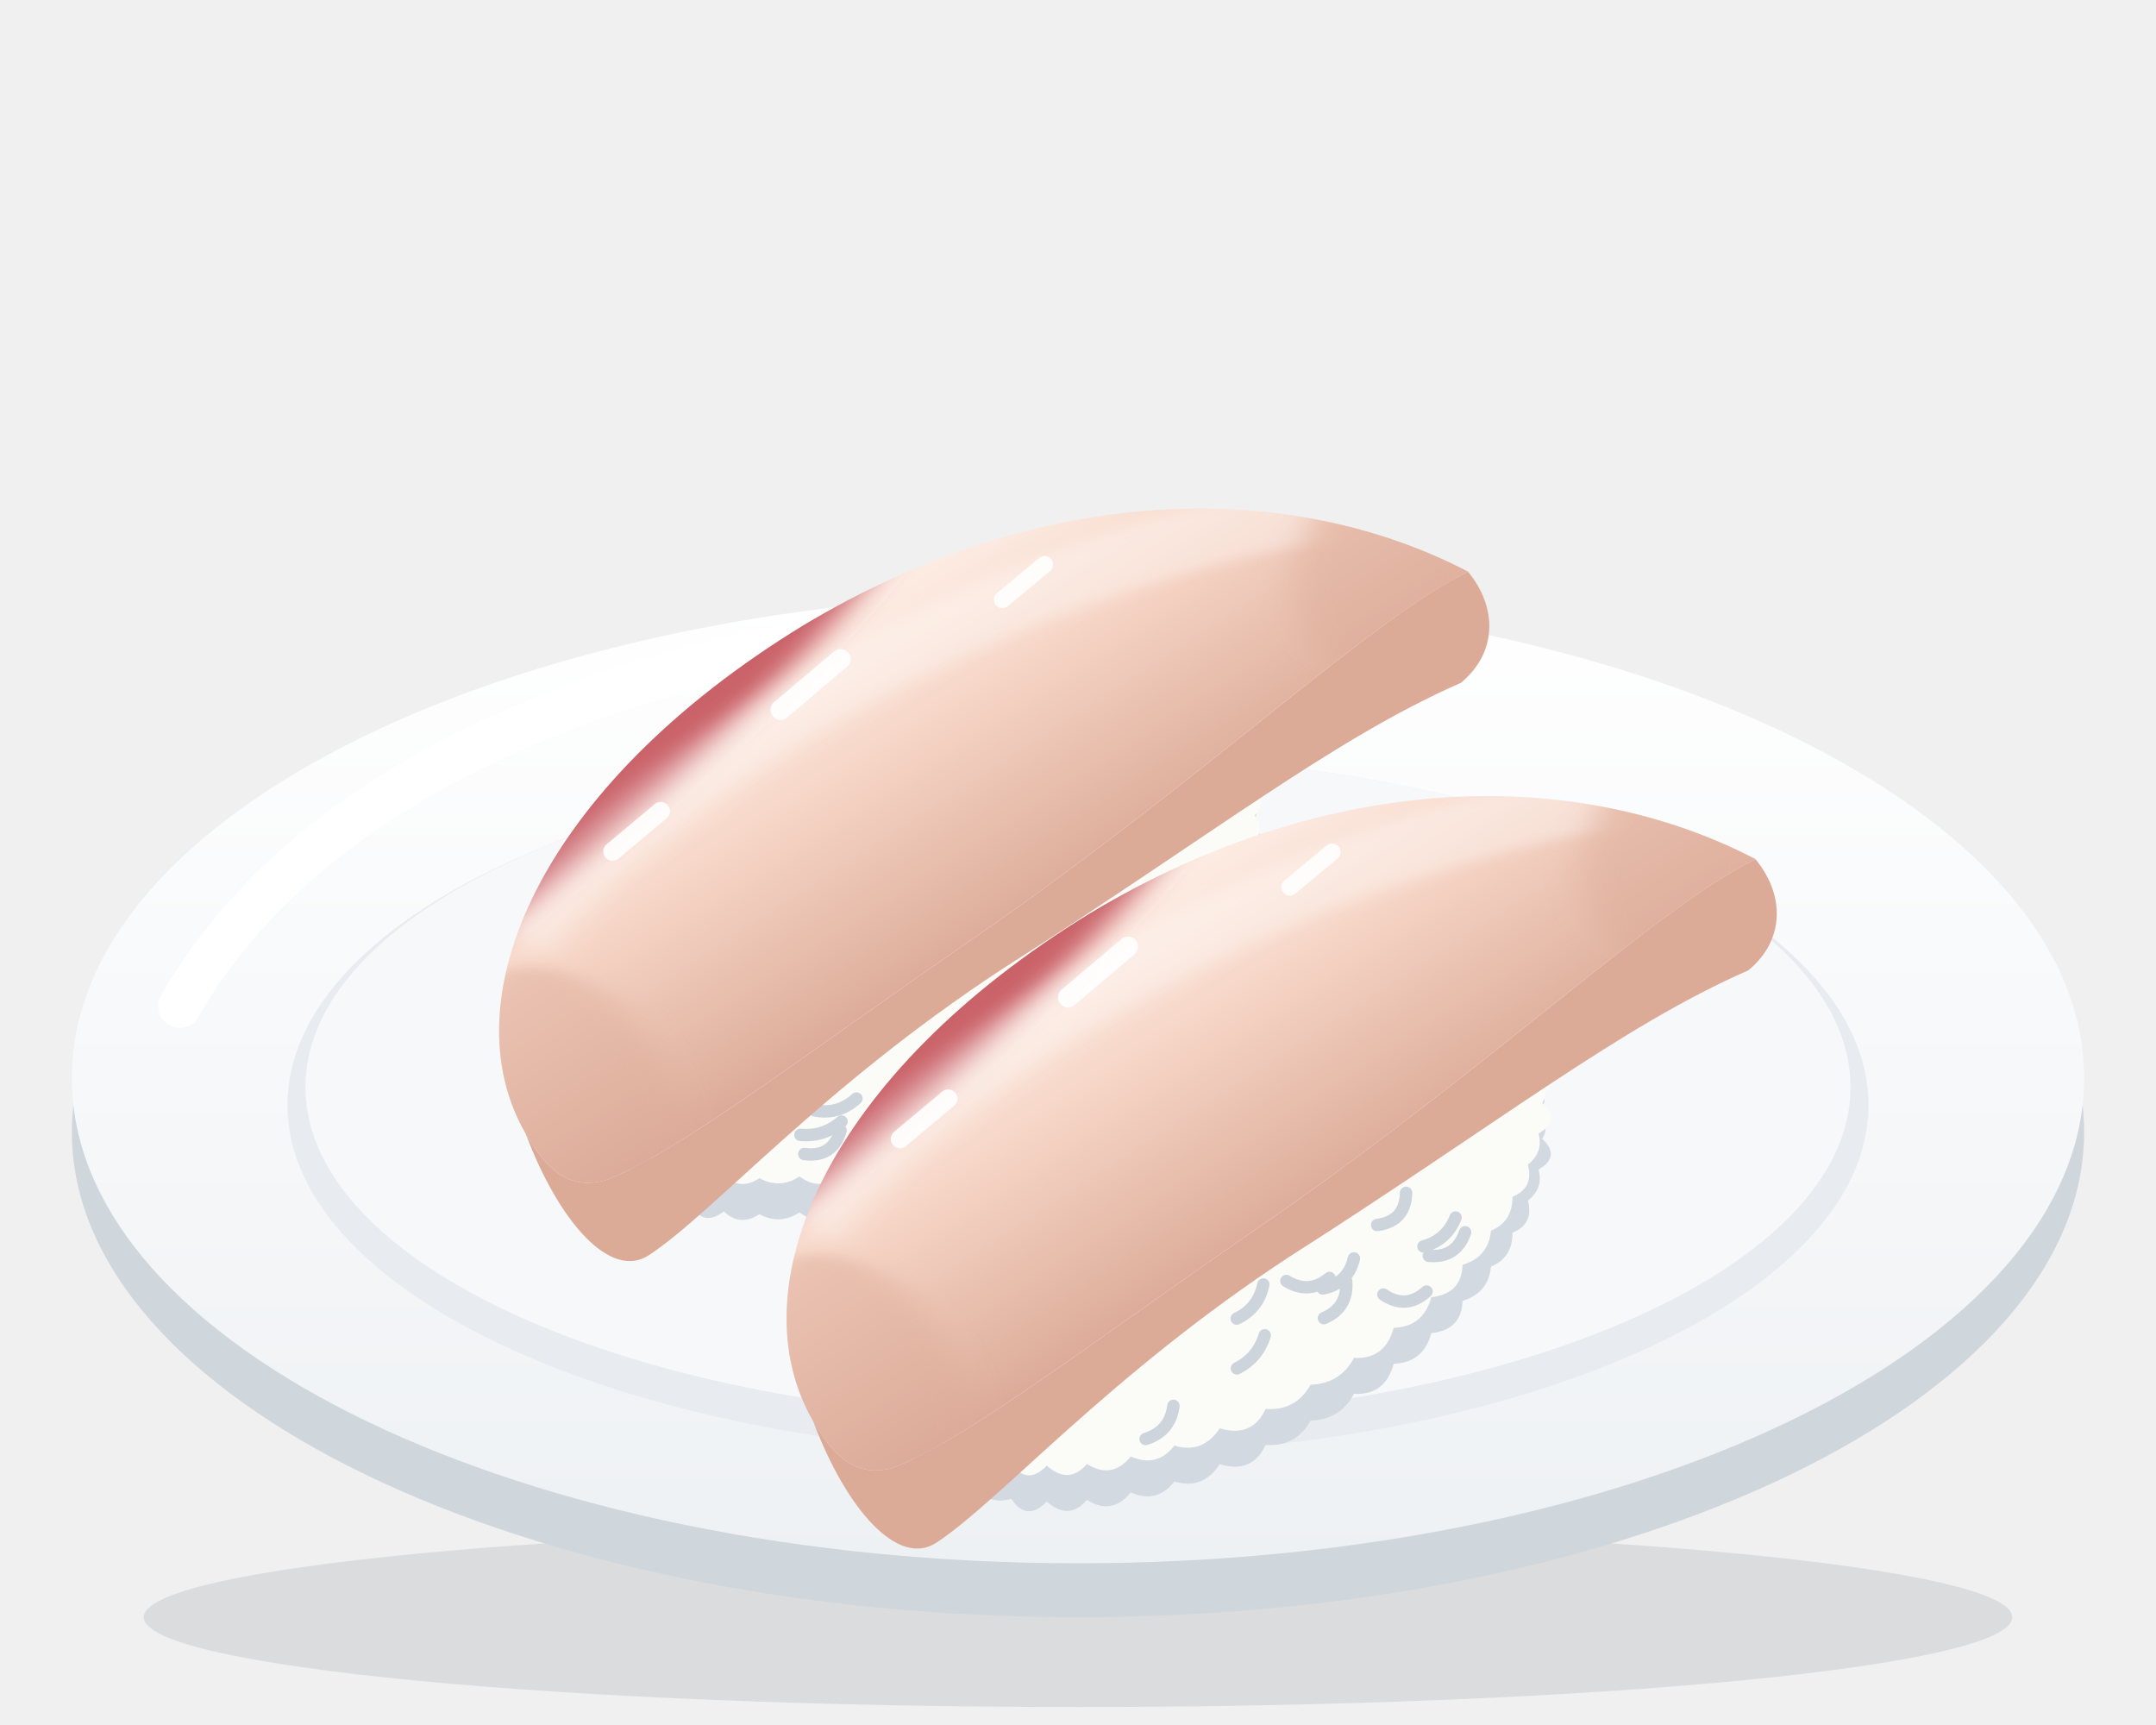
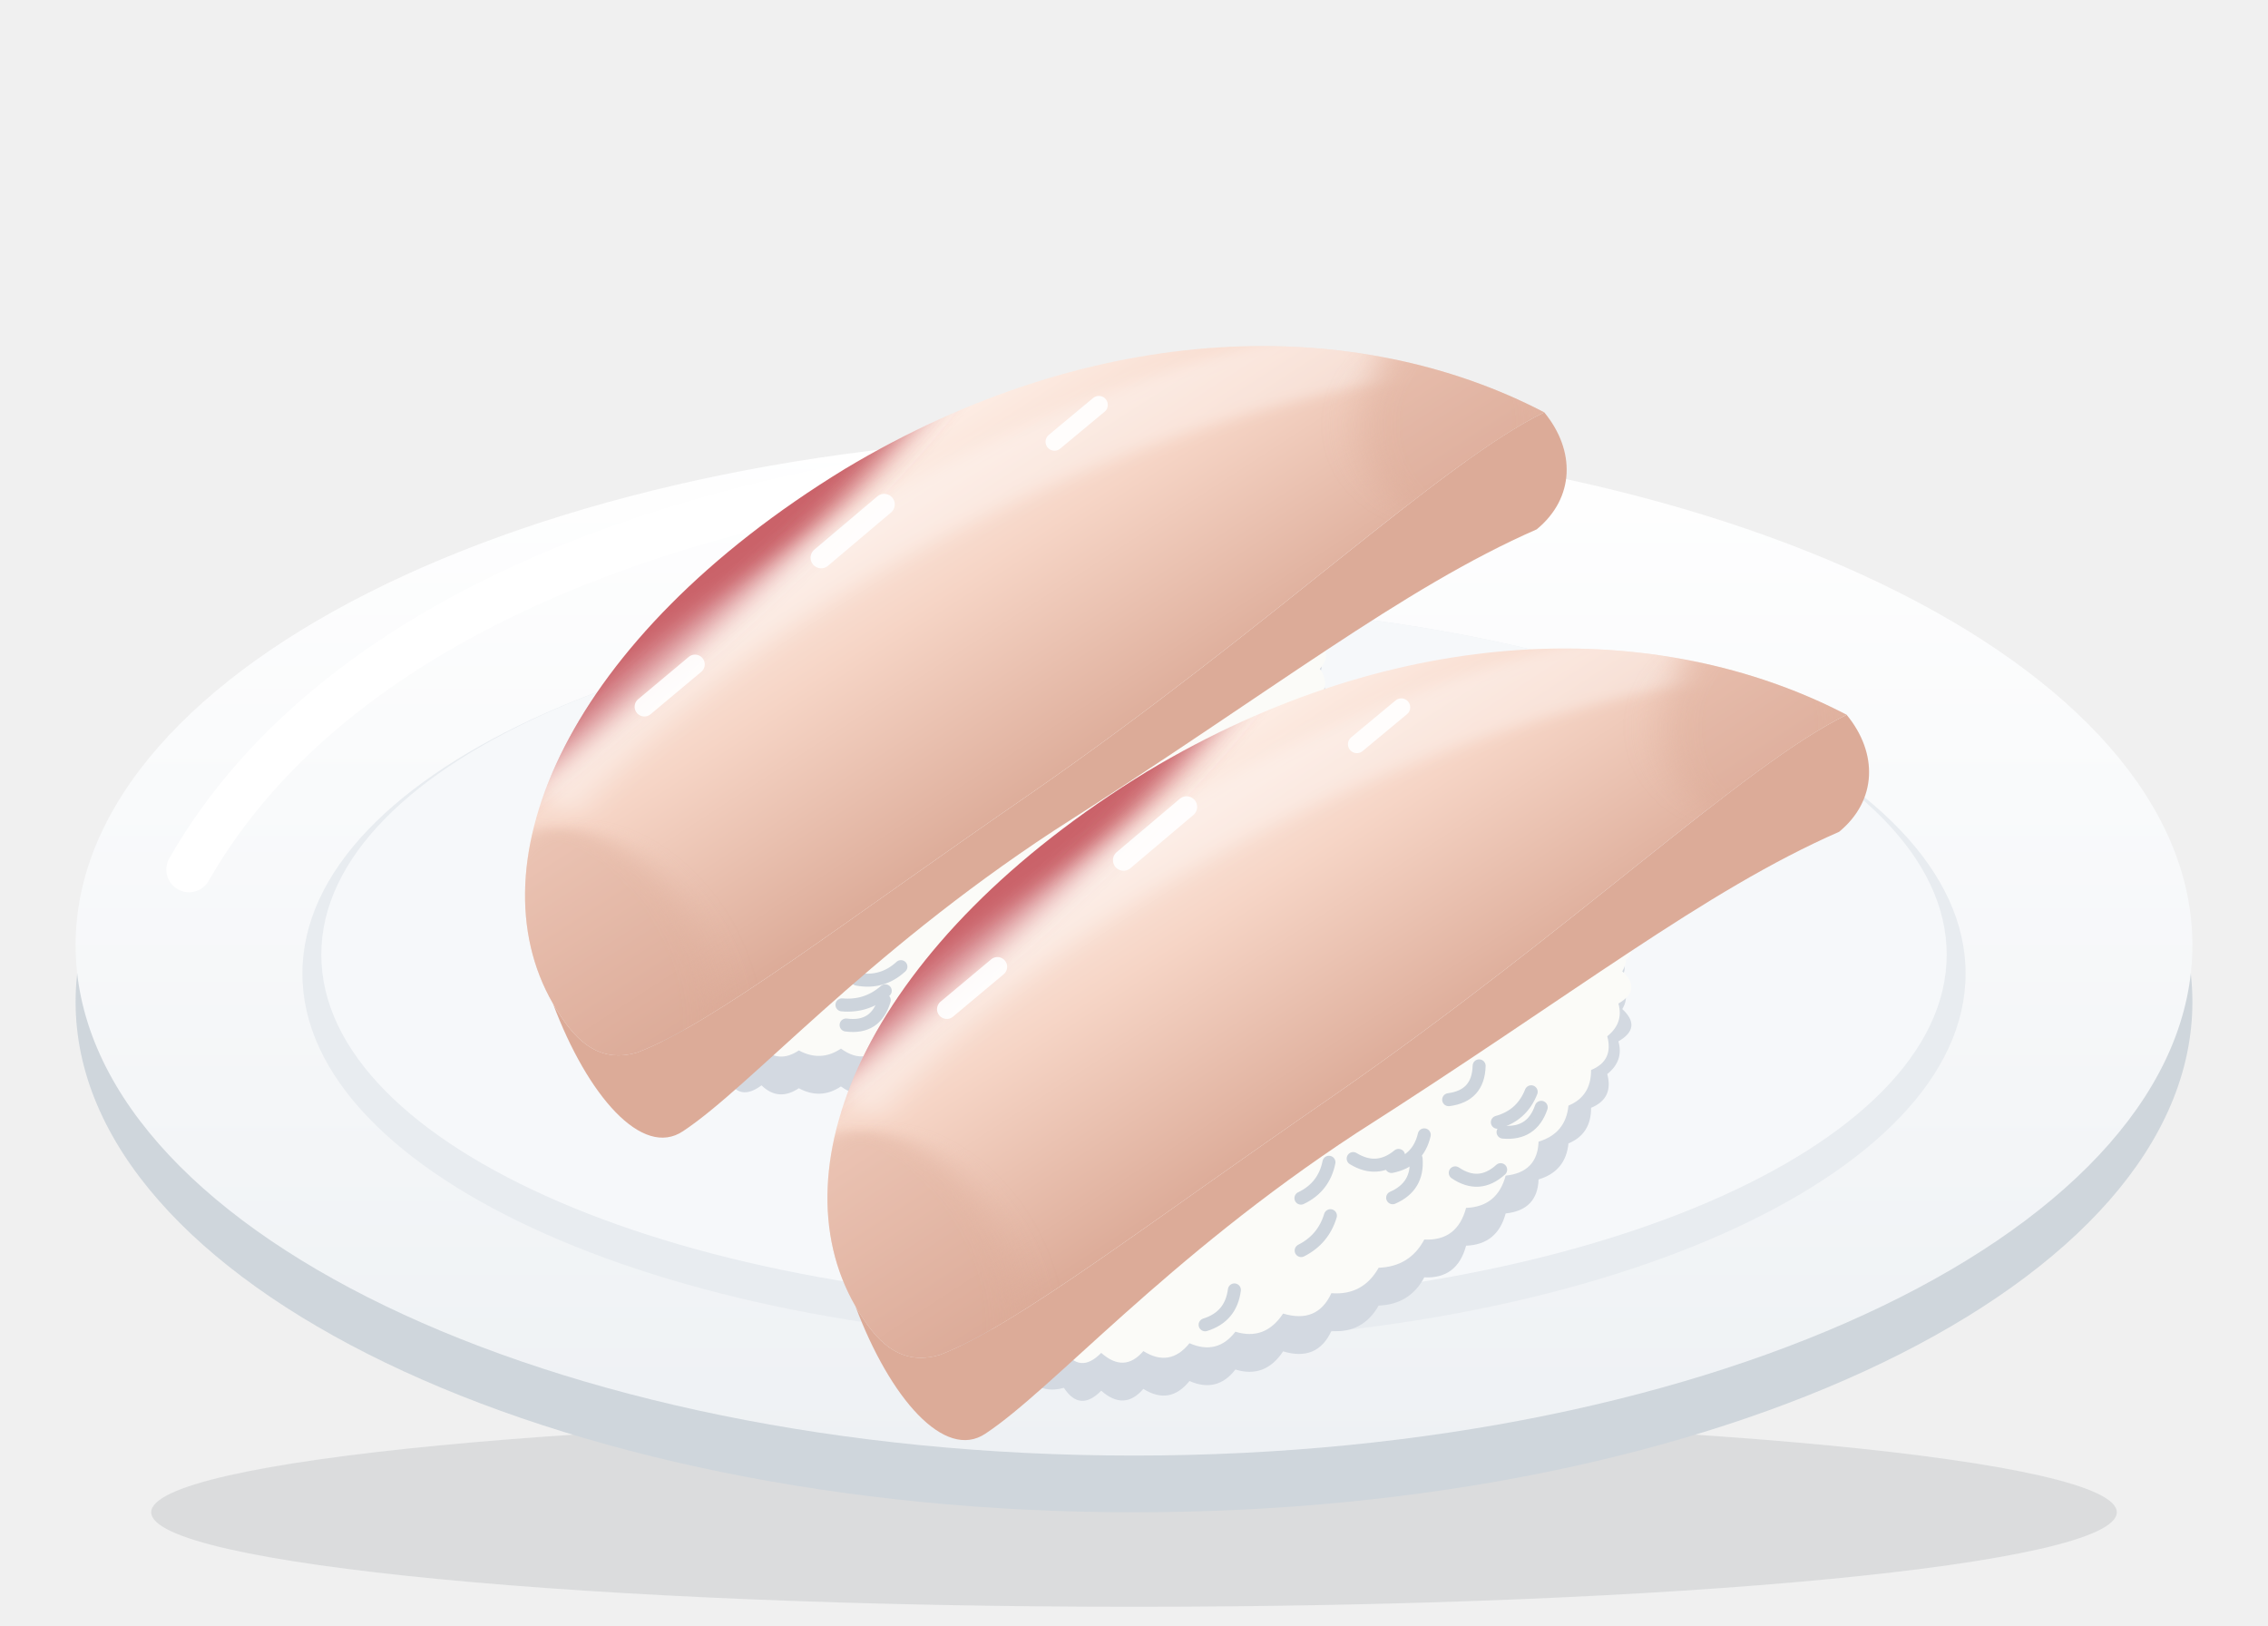
- <svg xmlns="http://www.w3.org/2000/svg" viewBox="0 0 120 96">
+ <svg xmlns="http://www.w3.org/2000/svg" viewBox="0 10 120 86">
  <defs>
    <filter id="soft" x="-20%" y="-50%" width="140%" height="200%">
      <feGaussianBlur stdDeviation="0.8" />
    </filter>
    <linearGradient id="plate" x1="0" y1="0" x2="0" y2="1">
      <stop offset="0" stop-color="#ffffff" />
      <stop offset="1" stop-color="#eef1f4" />
    </linearGradient>
    <linearGradient id="t" x1="0" y1="0" x2="0.15" y2="1">
      <stop offset="0" stop-color="#fff3ec" />
      <stop offset="0.45" stop-color="#f6d5c6" />
      <stop offset="1" stop-color="#dcab98" />
    </linearGradient>
  </defs>
  <ellipse cx="60" cy="90" rx="52" ry="5" fill="#1c2b36" opacity="0.10" />
  <ellipse cx="60" cy="63" rx="56" ry="27" fill="#cfd6dc" />
  <ellipse cx="60" cy="60" rx="56" ry="27" fill="url(#plate)" />
  <ellipse cx="60" cy="61.5" rx="44" ry="19.5" fill="#e8ecf0" />
  <ellipse cx="60" cy="60.5" rx="43" ry="18.5" fill="#f6f8fa" />
  <path d="M10 56 C18 42 38 35 60 34" fill="none" stroke="#fff" stroke-width="2.4" stroke-linecap="round" />
  <g transform="translate(52 54.5) rotate(-30) scale(0.86)">
    <path d="M23 0 Q24.1 1 22.8 1.6 Q23.3 2.8 22.1 3.2 Q22.2 4.5 20.9 4.8 Q21 6.4 19.3 6.2 Q18.9 7.6 17.4 7.5 Q16.7 9 15.1 8.7 Q14 9.8 12.4 9.7 Q11.3 11 9.6 10.5 Q8.2 11.5 6.5 11 Q5 12.6 3.3 11.4 Q1.7 12.8 0 11.5 Q-1.7 12.2 -3.3 11.4 Q-5 12.5 -6.5 11 Q-8.2 11.9 -9.6 10.5 Q-11.2 10.8 -12.4 9.7 Q-14.3 10.5 -15.1 8.7 Q-16.6 8.8 -17.4 7.5 Q-18.9 7.6 -19.3 6.2 Q-21 6.4 -20.9 4.8 Q-22 4.4 -22.1 3.2 Q-23.5 2.9 -22.8 1.6 Q-23.5 0.9 -23 0 Q-23.8 -0.9 -22.8 -1.6 Q-22.9 -2.6 -22.1 -3.2 Q-22.4 -4.7 -20.9 -4.8 Q-20.9 -6.3 -19.3 -6.2 Q-19.1 -7.8 -17.4 -7.5 Q-16.6 -8.8 -15.1 -8.7 Q-14.2 -10.2 -12.4 -9.7 Q-11.3 -11 -9.6 -10.5 Q-8.2 -11.8 -6.5 -11 Q-5 -12.1 -3.3 -11.4 Q-1.7 -12.8 -0 -11.5 Q1.7 -12.4 3.3 -11.4 Q5 -12.3 6.5 -11 Q8.2 -11.6 9.6 -10.5 Q11.2 -10.7 12.4 -9.7 Q14.2 -10.2 15.1 -8.7 Q16.6 -8.8 17.4 -7.5 Q19.1 -8 19.3 -6.2 Q20.7 -6.1 20.9 -4.8 Q22 -4.3 22.1 -3.2 Q23.1 -2.7 22.8 -1.6 Q23.7 -0.9 23 0 Z" fill="#d3d9e1" />
  </g>
  <g transform="translate(52 52.5) rotate(-30) scale(0.86)">
    <path d="M23 0 Q24.1 1 22.8 1.6 Q23.3 2.8 22.1 3.2 Q22.2 4.5 20.9 4.8 Q21 6.4 19.3 6.2 Q18.9 7.6 17.4 7.5 Q16.7 9 15.1 8.7 Q14 9.8 12.4 9.7 Q11.3 11 9.6 10.5 Q8.2 11.5 6.5 11 Q5 12.6 3.3 11.4 Q1.7 12.8 0 11.5 Q-1.7 12.2 -3.3 11.4 Q-5 12.5 -6.5 11 Q-8.2 11.9 -9.6 10.5 Q-11.2 10.8 -12.4 9.7 Q-14.3 10.5 -15.1 8.7 Q-16.6 8.8 -17.4 7.5 Q-18.9 7.6 -19.3 6.2 Q-21 6.4 -20.9 4.8 Q-22 4.4 -22.1 3.2 Q-23.5 2.9 -22.8 1.6 Q-23.5 0.9 -23 0 Q-23.8 -0.9 -22.8 -1.6 Q-22.9 -2.6 -22.1 -3.2 Q-22.4 -4.7 -20.9 -4.8 Q-20.9 -6.3 -19.3 -6.2 Q-19.1 -7.8 -17.4 -7.5 Q-16.6 -8.8 -15.1 -8.7 Q-14.2 -10.2 -12.4 -9.7 Q-11.3 -11 -9.6 -10.5 Q-8.2 -11.8 -6.5 -11 Q-5 -12.1 -3.3 -11.4 Q-1.7 -12.8 -0 -11.5 Q1.7 -12.4 3.3 -11.4 Q5 -12.3 6.5 -11 Q8.2 -11.6 9.6 -10.5 Q11.2 -10.7 12.4 -9.7 Q14.2 -10.2 15.1 -8.7 Q16.6 -8.8 17.4 -7.5 Q19.1 -8 19.3 -6.2 Q20.7 -6.1 20.9 -4.8 Q22 -4.3 22.1 -3.2 Q23.1 -2.7 22.8 -1.6 Q23.7 -0.9 23 0 Z" fill="#fbfbf8" />
  </g>
  <g transform="translate(52 50.5) rotate(-30) scale(0.86)">
    <path d="M23 0 Q24.1 1 22.8 1.6 Q23.3 2.8 22.1 3.2 Q22.2 4.5 20.9 4.8 Q21 6.4 19.3 6.2 Q18.9 7.6 17.4 7.5 Q16.7 9 15.1 8.7 Q14 9.8 12.4 9.7 Q11.3 11 9.6 10.5 Q8.2 11.5 6.5 11 Q5 12.6 3.3 11.4 Q1.7 12.8 0 11.5 Q-1.7 12.2 -3.3 11.4 Q-5 12.5 -6.5 11 Q-8.2 11.9 -9.6 10.5 Q-11.2 10.8 -12.4 9.7 Q-14.3 10.5 -15.1 8.7 Q-16.6 8.8 -17.4 7.5 Q-18.9 7.6 -19.3 6.2 Q-21 6.4 -20.9 4.8 Q-22 4.4 -22.1 3.2 Q-23.5 2.9 -22.8 1.6 Q-23.5 0.9 -23 0 Q-23.8 -0.9 -22.8 -1.6 Q-22.9 -2.6 -22.1 -3.2 Q-22.4 -4.7 -20.9 -4.8 Q-20.9 -6.3 -19.3 -6.2 Q-19.1 -7.8 -17.4 -7.5 Q-16.6 -8.8 -15.1 -8.7 Q-14.2 -10.2 -12.4 -9.7 Q-11.3 -11 -9.6 -10.5 Q-8.2 -11.8 -6.5 -11 Q-5 -12.1 -3.3 -11.4 Q-1.7 -12.8 -0 -11.5 Q1.7 -12.4 3.3 -11.4 Q5 -12.3 6.5 -11 Q8.2 -11.6 9.6 -10.5 Q11.2 -10.7 12.4 -9.7 Q14.2 -10.2 15.1 -8.7 Q16.6 -8.8 17.4 -7.5 Q19.1 -8 19.3 -6.2 Q20.7 -6.1 20.9 -4.8 Q22 -4.3 22.1 -3.2 Q23.1 -2.7 22.8 -1.6 Q23.7 -0.9 23 0 Z" fill="#fbfbf8" />
  </g>
  <g transform="translate(52 48.5) rotate(-30) scale(0.86)">
    <path d="M23 0 Q24.1 1 22.8 1.6 Q23.3 2.8 22.1 3.2 Q22.2 4.5 20.9 4.8 Q21 6.4 19.3 6.2 Q18.9 7.6 17.4 7.5 Q16.7 9 15.1 8.7 Q14 9.8 12.4 9.7 Q11.3 11 9.6 10.5 Q8.2 11.5 6.5 11 Q5 12.6 3.3 11.4 Q1.7 12.8 0 11.5 Q-1.7 12.2 -3.3 11.4 Q-5 12.5 -6.5 11 Q-8.2 11.9 -9.6 10.5 Q-11.2 10.8 -12.4 9.7 Q-14.3 10.5 -15.1 8.7 Q-16.6 8.8 -17.4 7.5 Q-18.9 7.6 -19.3 6.2 Q-21 6.4 -20.9 4.8 Q-22 4.4 -22.1 3.2 Q-23.5 2.9 -22.8 1.6 Q-23.5 0.9 -23 0 Q-23.8 -0.9 -22.8 -1.6 Q-22.9 -2.6 -22.1 -3.2 Q-22.4 -4.7 -20.9 -4.8 Q-20.9 -6.3 -19.3 -6.2 Q-19.1 -7.8 -17.4 -7.5 Q-16.6 -8.8 -15.1 -8.7 Q-14.2 -10.2 -12.4 -9.7 Q-11.3 -11 -9.6 -10.5 Q-8.2 -11.8 -6.5 -11 Q-5 -12.1 -3.3 -11.4 Q-1.7 -12.8 -0 -11.5 Q1.7 -12.4 3.3 -11.4 Q5 -12.3 6.5 -11 Q8.2 -11.6 9.6 -10.5 Q11.2 -10.7 12.4 -9.7 Q14.2 -10.2 15.1 -8.7 Q16.6 -8.8 17.4 -7.5 Q19.1 -8 19.3 -6.2 Q20.7 -6.1 20.9 -4.8 Q22 -4.3 22.1 -3.2 Q23.1 -2.7 22.8 -1.6 Q23.7 -0.9 23 0 Z" fill="#fbfbf8" />
  </g>
  <g transform="translate(52 52.5) rotate(-30) scale(0.86)">
    <path d="M8.1 6.7 q1.4 0.8 2.8 0" transform="rotate(21 8.1 6.7)" fill="none" stroke="#cdd4dc" stroke-width="0.8" stroke-linecap="round" />
    <path d="M-12.1 5.5 q1.4 0.7 2.8 0" transform="rotate(14 -12.1 5.5)" fill="none" stroke="#cdd4dc" stroke-width="0.8" stroke-linecap="round" />
    <path d="M-2.3 5.8 q1.4 1.1 2.8 0" transform="rotate(28 -2.3 5.8)" fill="none" stroke="#cdd4dc" stroke-width="0.8" stroke-linecap="round" />
    <path d="M-14.1 7.6 q1.4 1.2 2.8 0" transform="rotate(-3 -14.1 7.6)" fill="none" stroke="#cdd4dc" stroke-width="0.8" stroke-linecap="round" />
    <path d="M-10.2 9.4 q1.4 0.7 2.8 0" transform="rotate(-8 -10.2 9.4)" fill="none" stroke="#cdd4dc" stroke-width="0.8" stroke-linecap="round" />
    <path d="M1.8 7.6 q1.4 1 2.8 0" transform="rotate(-21 1.8 7.6)" fill="none" stroke="#cdd4dc" stroke-width="0.8" stroke-linecap="round" />
    <path d="M-13.7 6.4 q1.4 0.6 2.8 0" transform="rotate(12 -13.7 6.4)" fill="none" stroke="#cdd4dc" stroke-width="0.8" stroke-linecap="round" />
    <path d="M15 4.9 q1.4 0.6 2.8 0" transform="rotate(8 15 4.9)" fill="none" stroke="#cdd4dc" stroke-width="0.8" stroke-linecap="round" />
    <path d="M3.8 7.1 q1.4 0.9 2.8 0" transform="rotate(-7 3.8 7.1)" fill="none" stroke="#cdd4dc" stroke-width="0.8" stroke-linecap="round" />
    <path d="M14.6 9.5 q1.4 0.7 2.8 0" transform="rotate(14 14.6 9.5)" fill="none" stroke="#cdd4dc" stroke-width="0.8" stroke-linecap="round" />
  </g>
  <g transform="translate(52 44) rotate(-30) scale(0.86)">
    <path d="M-34 6 C-34 8.5 -33.5 10.6 -31 11.2 C-26 12 -16 10.6 -2 9.5 C16 8 30 4.5 37 5 C37.5 8 36 10.5 33 11 C24 10 14 11.5 -2 12.2 C-16 13 -26 16.5 -31 16.8 C-34 17 -35 12 -34 6 Z" fill="#dcab98" />
  </g>
  <g transform="translate(52 44) rotate(-30) scale(0.86)">
    <clipPath id="c0">
      <path d="M-34 6 C-34 -4 -22 -13 -2 -13.5 C16 -13.8 30 -6 37 5 C30 4.5 16 8 -2 9.5 C-16 10.6 -26 12 -31 11.2 C-33.5 10.6 -34 8.5 -34 6 Z" />
    </clipPath>
    <path d="M-34 6 C-34 -4 -22 -13 -2 -13.5 C16 -13.8 30 -6 37 5 C30 4.5 16 8 -2 9.5 C-16 10.6 -26 12 -31 11.2 C-33.5 10.6 -34 8.5 -34 6 Z" fill="url(#t)" />
    <g clip-path="url(#c0)">
      <path d="M-36 -16 H8 C-2 -11 -18 -8 -36 -5 Z" fill="#c4525c" opacity="0.9" filter="url(#soft)" />
      <path d="M-28 -5 C-14 -10.5 10 -10.5 30 -3.5" fill="none" stroke="#ffffff" stroke-width="4" opacity="0.35" filter="url(#soft)" />
      <path d="M-20 -7 l4 -0.7" stroke="#fff" stroke-width="1.2" stroke-linecap="round" opacity="0.9" />
      <path d="M-6 -9.5 l5 -0.9" stroke="#fff" stroke-width="1.3" stroke-linecap="round" opacity="0.9" />
      <path d="M10 -8.5 l3.5 -0.6" stroke="#fff" stroke-width="1.1" stroke-linecap="round" opacity="0.9" />
      <ellipse cx="-31" cy="6" rx="7" ry="10" fill="#dcab98" opacity="0.45" filter="url(#soft)" />
      <ellipse cx="32" cy="3" rx="6" ry="6" fill="#dcab98" opacity="0.45" filter="url(#soft)" />
    </g>
  </g>
  <g transform="translate(68 70.5) rotate(-30) scale(0.86)">
    <path d="M23 0 Q24.2 1 22.8 1.6 Q23 2.7 22.1 3.2 Q22.6 4.8 20.9 4.8 Q20.6 6 19.3 6.2 Q18.9 7.7 17.4 7.5 Q16.6 8.9 15.1 8.7 Q14.1 10.1 12.4 9.7 Q11.4 11.3 9.6 10.5 Q8.2 11.9 6.5 11 Q5 12.5 3.3 11.4 Q1.7 12.4 0 11.5 Q-1.7 12.5 -3.3 11.4 Q-5 12.6 -6.5 11 Q-8.3 11.9 -9.6 10.5 Q-11.3 11.2 -12.4 9.7 Q-14.2 10.4 -15.1 8.7 Q-16.8 9.3 -17.4 7.5 Q-19.2 8 -19.3 6.2 Q-20.5 5.9 -20.9 4.8 Q-22.4 4.7 -22.1 3.2 Q-23 2.7 -22.8 1.6 Q-24 1 -23 0 Q-24.1 -1 -22.8 -1.6 Q-23.5 -2.9 -22.1 -3.2 Q-22 -4.3 -20.9 -4.8 Q-20.8 -6.2 -19.3 -6.2 Q-19.1 -7.9 -17.4 -7.5 Q-16.9 -9.3 -15.1 -8.7 Q-14.2 -10.4 -12.4 -9.7 Q-11.3 -11.1 -9.6 -10.5 Q-8.2 -11.5 -6.5 -11 Q-5 -12 -3.3 -11.4 Q-1.7 -12 -0 -11.5 Q1.7 -12.7 3.3 -11.4 Q5 -12.4 6.5 -11 Q8.3 -12.1 9.6 -10.5 Q11.2 -10.8 12.4 -9.7 Q14 -9.9 15.1 -8.7 Q16.8 -9.3 17.4 -7.5 Q18.9 -7.6 19.3 -6.2 Q21 -6.4 20.9 -4.8 Q22.2 -4.5 22.1 -3.2 Q23.3 -2.8 22.8 -1.6 Q23.9 -1 23 0 Z" fill="#d3d9e1" />
  </g>
  <g transform="translate(68 68.5) rotate(-30) scale(0.86)">
    <path d="M23 0 Q24.2 1 22.8 1.6 Q23 2.7 22.1 3.2 Q22.6 4.8 20.9 4.8 Q20.6 6 19.3 6.2 Q18.9 7.7 17.4 7.5 Q16.6 8.9 15.1 8.7 Q14.1 10.1 12.4 9.7 Q11.4 11.3 9.6 10.5 Q8.2 11.9 6.5 11 Q5 12.5 3.3 11.4 Q1.7 12.4 0 11.5 Q-1.7 12.5 -3.3 11.4 Q-5 12.6 -6.5 11 Q-8.3 11.9 -9.6 10.5 Q-11.3 11.2 -12.4 9.7 Q-14.2 10.4 -15.1 8.7 Q-16.8 9.3 -17.4 7.5 Q-19.2 8 -19.3 6.2 Q-20.5 5.9 -20.9 4.8 Q-22.4 4.7 -22.1 3.2 Q-23 2.7 -22.8 1.6 Q-24 1 -23 0 Q-24.1 -1 -22.8 -1.6 Q-23.5 -2.9 -22.1 -3.2 Q-22 -4.3 -20.9 -4.8 Q-20.8 -6.2 -19.3 -6.2 Q-19.1 -7.9 -17.4 -7.5 Q-16.9 -9.3 -15.1 -8.7 Q-14.2 -10.4 -12.4 -9.7 Q-11.3 -11.1 -9.6 -10.5 Q-8.2 -11.5 -6.5 -11 Q-5 -12 -3.3 -11.4 Q-1.7 -12 -0 -11.5 Q1.7 -12.7 3.3 -11.4 Q5 -12.4 6.5 -11 Q8.3 -12.1 9.6 -10.5 Q11.2 -10.8 12.4 -9.7 Q14 -9.9 15.1 -8.7 Q16.8 -9.3 17.4 -7.5 Q18.9 -7.6 19.3 -6.2 Q21 -6.4 20.9 -4.8 Q22.2 -4.5 22.1 -3.2 Q23.3 -2.8 22.8 -1.6 Q23.9 -1 23 0 Z" fill="#fbfbf8" />
  </g>
  <g transform="translate(68 66.5) rotate(-30) scale(0.86)">
    <path d="M23 0 Q24.2 1 22.8 1.6 Q23 2.7 22.1 3.2 Q22.6 4.8 20.9 4.8 Q20.6 6 19.3 6.2 Q18.9 7.7 17.4 7.5 Q16.6 8.9 15.1 8.7 Q14.1 10.1 12.4 9.7 Q11.4 11.3 9.6 10.5 Q8.2 11.9 6.5 11 Q5 12.5 3.3 11.4 Q1.7 12.4 0 11.5 Q-1.7 12.5 -3.3 11.4 Q-5 12.6 -6.5 11 Q-8.3 11.9 -9.6 10.5 Q-11.3 11.2 -12.4 9.7 Q-14.2 10.4 -15.1 8.7 Q-16.8 9.3 -17.4 7.5 Q-19.2 8 -19.3 6.2 Q-20.5 5.9 -20.9 4.8 Q-22.4 4.7 -22.1 3.2 Q-23 2.7 -22.8 1.6 Q-24 1 -23 0 Q-24.1 -1 -22.8 -1.6 Q-23.5 -2.9 -22.1 -3.2 Q-22 -4.3 -20.9 -4.8 Q-20.8 -6.2 -19.3 -6.2 Q-19.1 -7.9 -17.4 -7.5 Q-16.9 -9.3 -15.1 -8.7 Q-14.2 -10.4 -12.4 -9.7 Q-11.3 -11.1 -9.6 -10.5 Q-8.2 -11.5 -6.5 -11 Q-5 -12 -3.3 -11.4 Q-1.7 -12 -0 -11.5 Q1.7 -12.7 3.3 -11.4 Q5 -12.4 6.5 -11 Q8.3 -12.1 9.6 -10.5 Q11.2 -10.8 12.4 -9.7 Q14 -9.9 15.1 -8.7 Q16.8 -9.3 17.4 -7.5 Q18.9 -7.6 19.3 -6.2 Q21 -6.4 20.9 -4.8 Q22.2 -4.5 22.1 -3.2 Q23.3 -2.8 22.8 -1.6 Q23.9 -1 23 0 Z" fill="#fbfbf8" />
  </g>
  <g transform="translate(68 64.5) rotate(-30) scale(0.86)">
    <path d="M23 0 Q24.2 1 22.8 1.6 Q23 2.7 22.1 3.2 Q22.6 4.8 20.9 4.8 Q20.6 6 19.3 6.2 Q18.9 7.7 17.4 7.5 Q16.6 8.9 15.1 8.7 Q14.1 10.1 12.4 9.7 Q11.4 11.3 9.6 10.5 Q8.2 11.9 6.5 11 Q5 12.5 3.3 11.4 Q1.7 12.4 0 11.5 Q-1.7 12.5 -3.3 11.4 Q-5 12.6 -6.5 11 Q-8.3 11.9 -9.6 10.5 Q-11.3 11.2 -12.4 9.7 Q-14.2 10.4 -15.1 8.7 Q-16.8 9.3 -17.4 7.5 Q-19.2 8 -19.3 6.2 Q-20.5 5.9 -20.9 4.8 Q-22.4 4.7 -22.1 3.2 Q-23 2.7 -22.8 1.6 Q-24 1 -23 0 Q-24.1 -1 -22.8 -1.6 Q-23.5 -2.9 -22.1 -3.2 Q-22 -4.3 -20.9 -4.8 Q-20.8 -6.2 -19.3 -6.2 Q-19.1 -7.9 -17.4 -7.5 Q-16.9 -9.3 -15.1 -8.7 Q-14.2 -10.4 -12.4 -9.7 Q-11.3 -11.1 -9.6 -10.5 Q-8.2 -11.5 -6.5 -11 Q-5 -12 -3.3 -11.4 Q-1.7 -12 -0 -11.5 Q1.7 -12.7 3.3 -11.4 Q5 -12.4 6.5 -11 Q8.3 -12.1 9.6 -10.5 Q11.2 -10.8 12.4 -9.7 Q14 -9.9 15.1 -8.7 Q16.8 -9.3 17.4 -7.5 Q18.9 -7.6 19.3 -6.2 Q21 -6.4 20.9 -4.8 Q22.2 -4.5 22.1 -3.2 Q23.3 -2.8 22.8 -1.6 Q23.9 -1 23 0 Z" fill="#fbfbf8" />
  </g>
  <g transform="translate(68 68.5) rotate(-30) scale(0.86)">
    <path d="M8.9 4.7 q1.4 1.2 2.8 0" transform="rotate(-18 8.9 4.7)" fill="none" stroke="#cdd4dc" stroke-width="0.8" stroke-linecap="round" />
    <path d="M-3.6 8.2 q1.4 0.6 2.8 0" transform="rotate(-20 -3.6 8.2)" fill="none" stroke="#cdd4dc" stroke-width="0.8" stroke-linecap="round" />
    <path d="M10.8 8.1 q1.4 1.1 2.8 0" transform="rotate(-3 10.8 8.1)" fill="none" stroke="#cdd4dc" stroke-width="0.8" stroke-linecap="round" />
    <path d="M2 4.9 q1.4 1 2.8 0" transform="rotate(26 2 4.9)" fill="none" stroke="#cdd4dc" stroke-width="0.8" stroke-linecap="round" />
    <path d="M7 8.8 q1.4 1.1 2.8 0" transform="rotate(26 7 8.8)" fill="none" stroke="#cdd4dc" stroke-width="0.8" stroke-linecap="round" />
    <path d="M3.8 6.5 q1.4 0.9 2.8 0" transform="rotate(-14 3.8 6.5)" fill="none" stroke="#cdd4dc" stroke-width="0.8" stroke-linecap="round" />
    <path d="M2.9 8.2 q1.4 1 2.8 0" transform="rotate(-29 2.9 8.2)" fill="none" stroke="#cdd4dc" stroke-width="0.8" stroke-linecap="round" />
    <path d="M-2 5.4 q1.4 0.7 2.8 0" transform="rotate(-22 -2 5.4)" fill="none" stroke="#cdd4dc" stroke-width="0.8" stroke-linecap="round" />
    <path d="M10.8 7.4 q1.4 0.7 2.8 0" transform="rotate(-12 10.8 7.4)" fill="none" stroke="#cdd4dc" stroke-width="0.8" stroke-linecap="round" />
    <path d="M-11 9.2 q1.4 0.9 2.8 0" transform="rotate(-20 -11 9.2)" fill="none" stroke="#cdd4dc" stroke-width="0.8" stroke-linecap="round" />
  </g>
  <g transform="translate(68 60) rotate(-30) scale(0.86)">
    <path d="M-34 6 C-34 8.5 -33.5 10.6 -31 11.2 C-26 12 -16 10.6 -2 9.5 C16 8 30 4.5 37 5 C37.5 8 36 10.5 33 11 C24 10 14 11.5 -2 12.2 C-16 13 -26 16.5 -31 16.8 C-34 17 -35 12 -34 6 Z" fill="#dcab98" />
  </g>
  <g transform="translate(68 60) rotate(-30) scale(0.86)">
    <clipPath id="c1">
      <path d="M-34 6 C-34 -4 -22 -13 -2 -13.5 C16 -13.8 30 -6 37 5 C30 4.5 16 8 -2 9.5 C-16 10.6 -26 12 -31 11.2 C-33.5 10.6 -34 8.5 -34 6 Z" />
    </clipPath>
    <path d="M-34 6 C-34 -4 -22 -13 -2 -13.5 C16 -13.8 30 -6 37 5 C30 4.5 16 8 -2 9.5 C-16 10.6 -26 12 -31 11.2 C-33.5 10.6 -34 8.5 -34 6 Z" fill="url(#t)" />
    <g clip-path="url(#c1)">
      <path d="M-36 -16 H8 C-2 -11 -18 -8 -36 -5 Z" fill="#c4525c" opacity="0.9" filter="url(#soft)" />
      <path d="M-28 -5 C-14 -10.5 10 -10.5 30 -3.5" fill="none" stroke="#ffffff" stroke-width="4" opacity="0.35" filter="url(#soft)" />
      <path d="M-20 -7 l4 -0.7" stroke="#fff" stroke-width="1.2" stroke-linecap="round" opacity="0.9" />
      <path d="M-6 -9.5 l5 -0.9" stroke="#fff" stroke-width="1.3" stroke-linecap="round" opacity="0.9" />
      <path d="M10 -8.5 l3.5 -0.6" stroke="#fff" stroke-width="1.1" stroke-linecap="round" opacity="0.9" />
      <ellipse cx="-31" cy="6" rx="7" ry="10" fill="#dcab98" opacity="0.45" filter="url(#soft)" />
      <ellipse cx="32" cy="3" rx="6" ry="6" fill="#dcab98" opacity="0.45" filter="url(#soft)" />
    </g>
  </g>
</svg>
